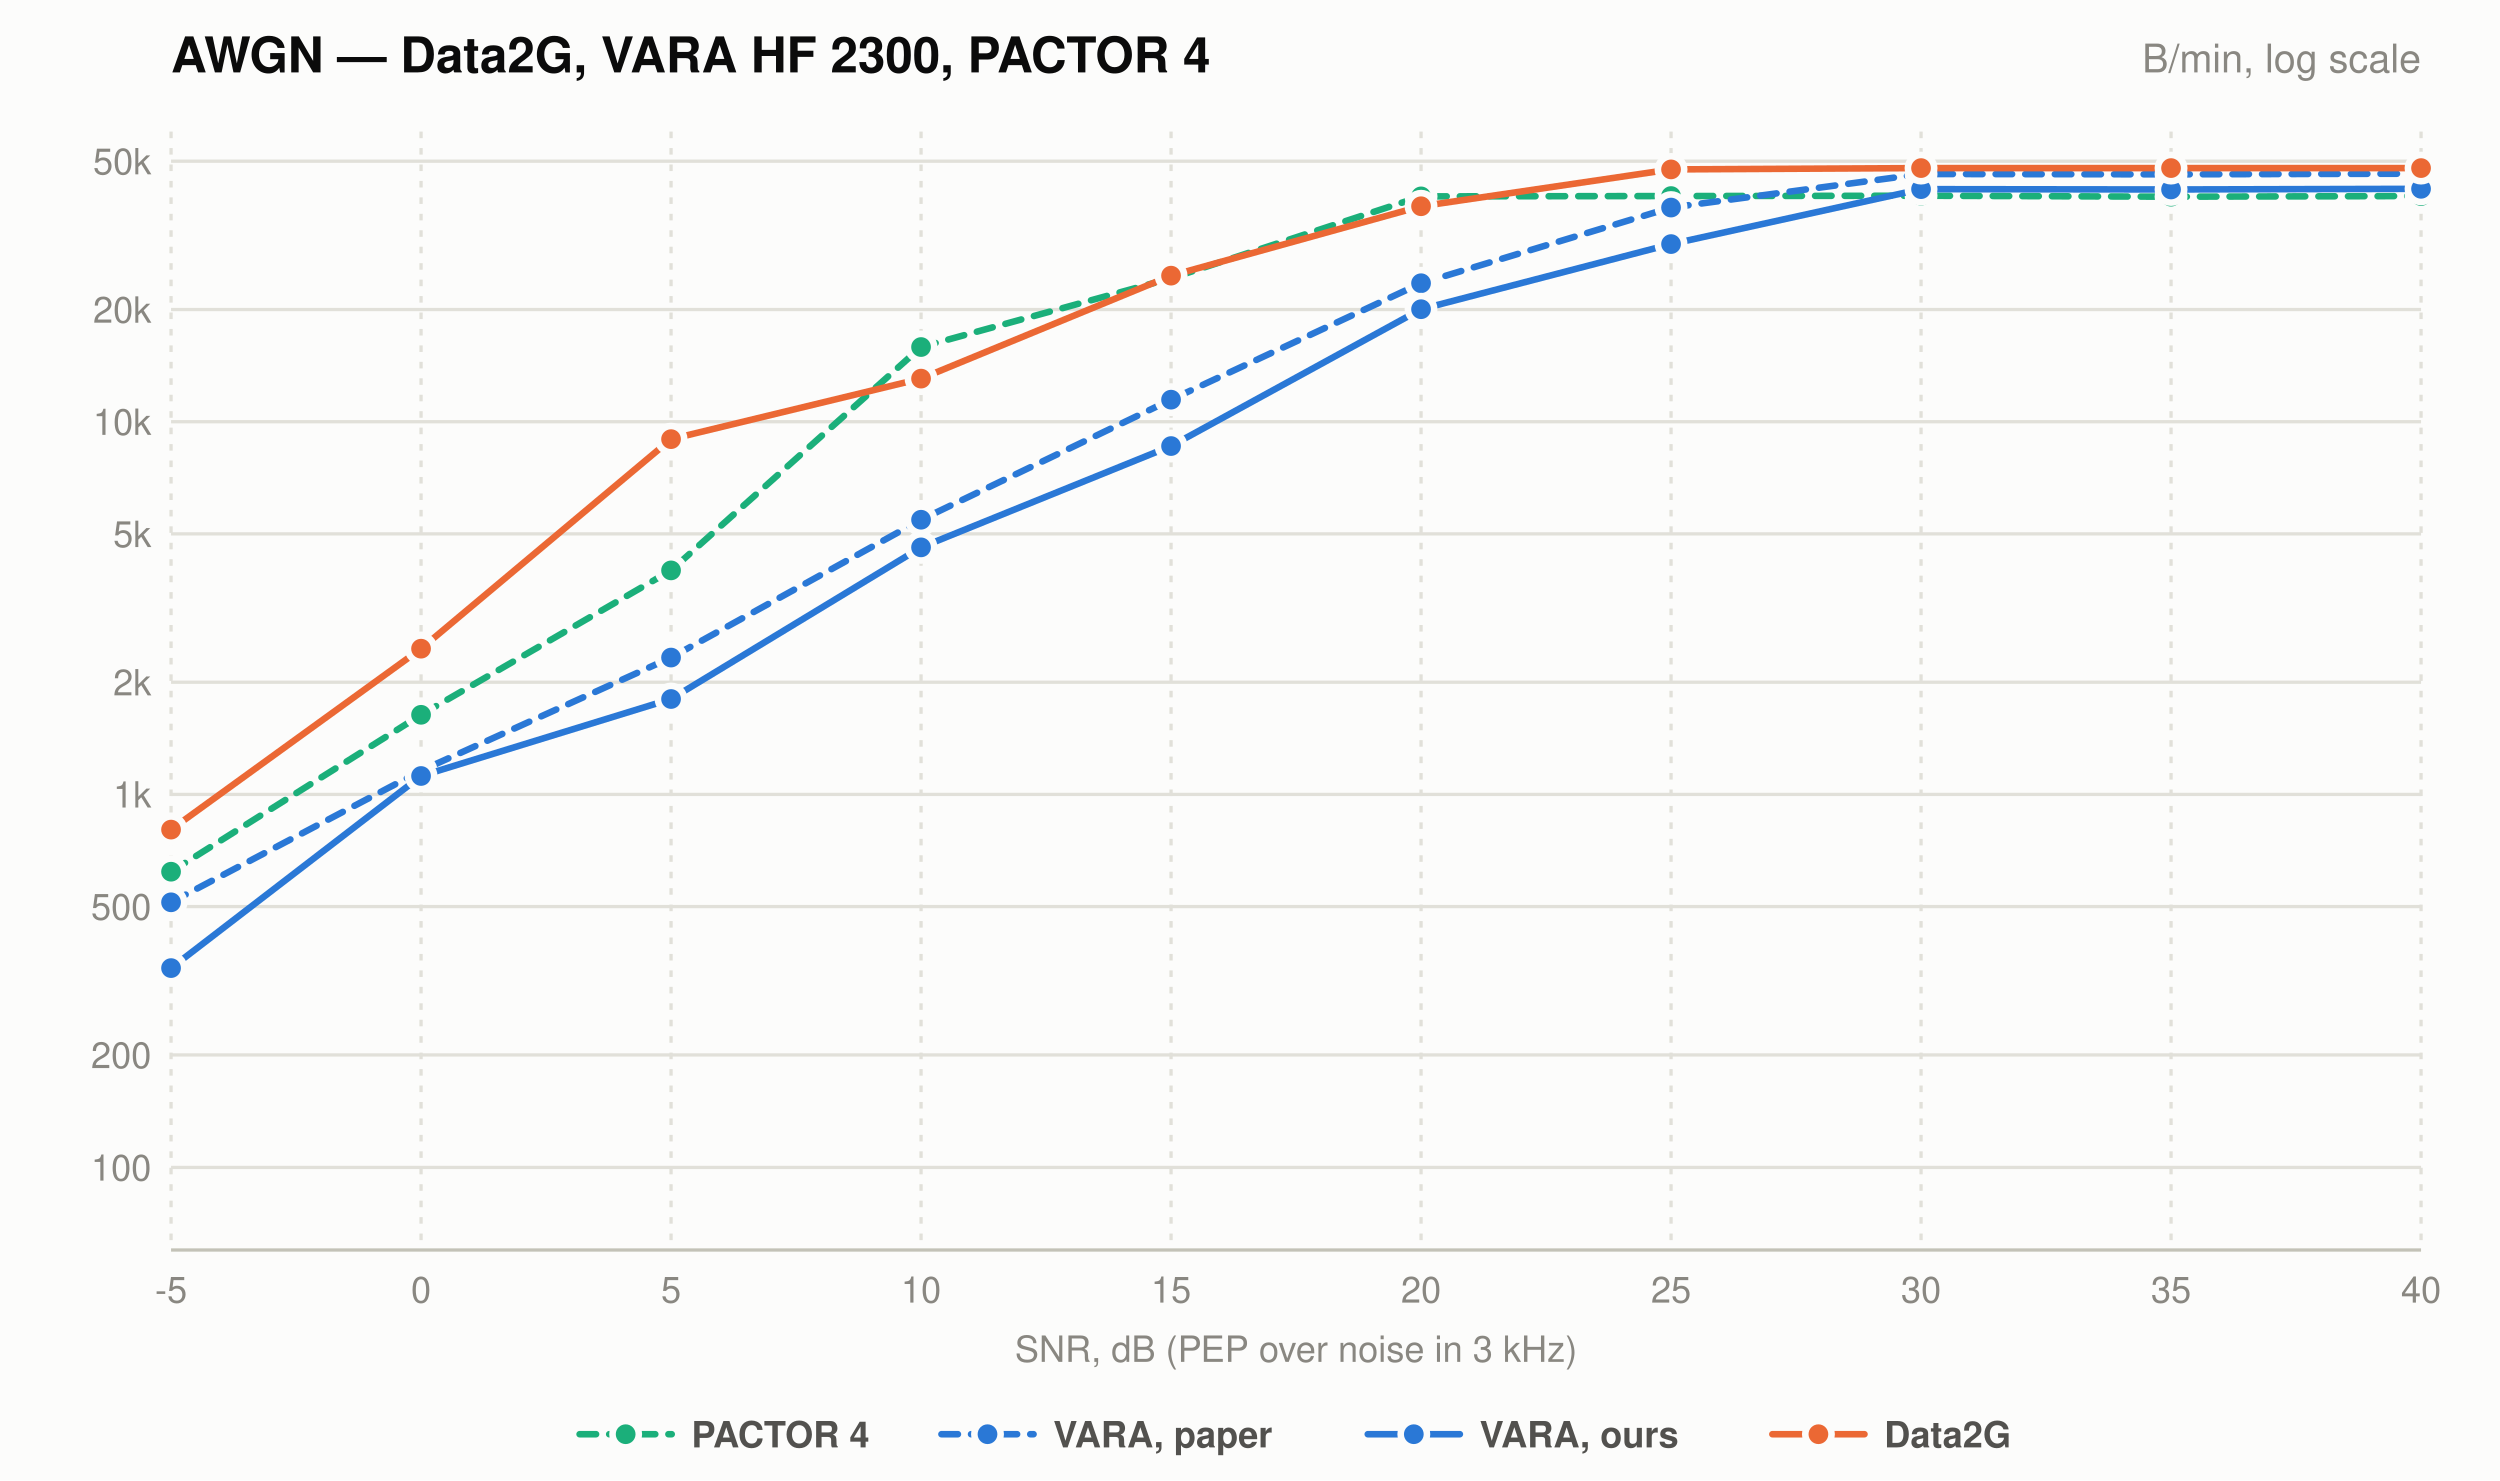
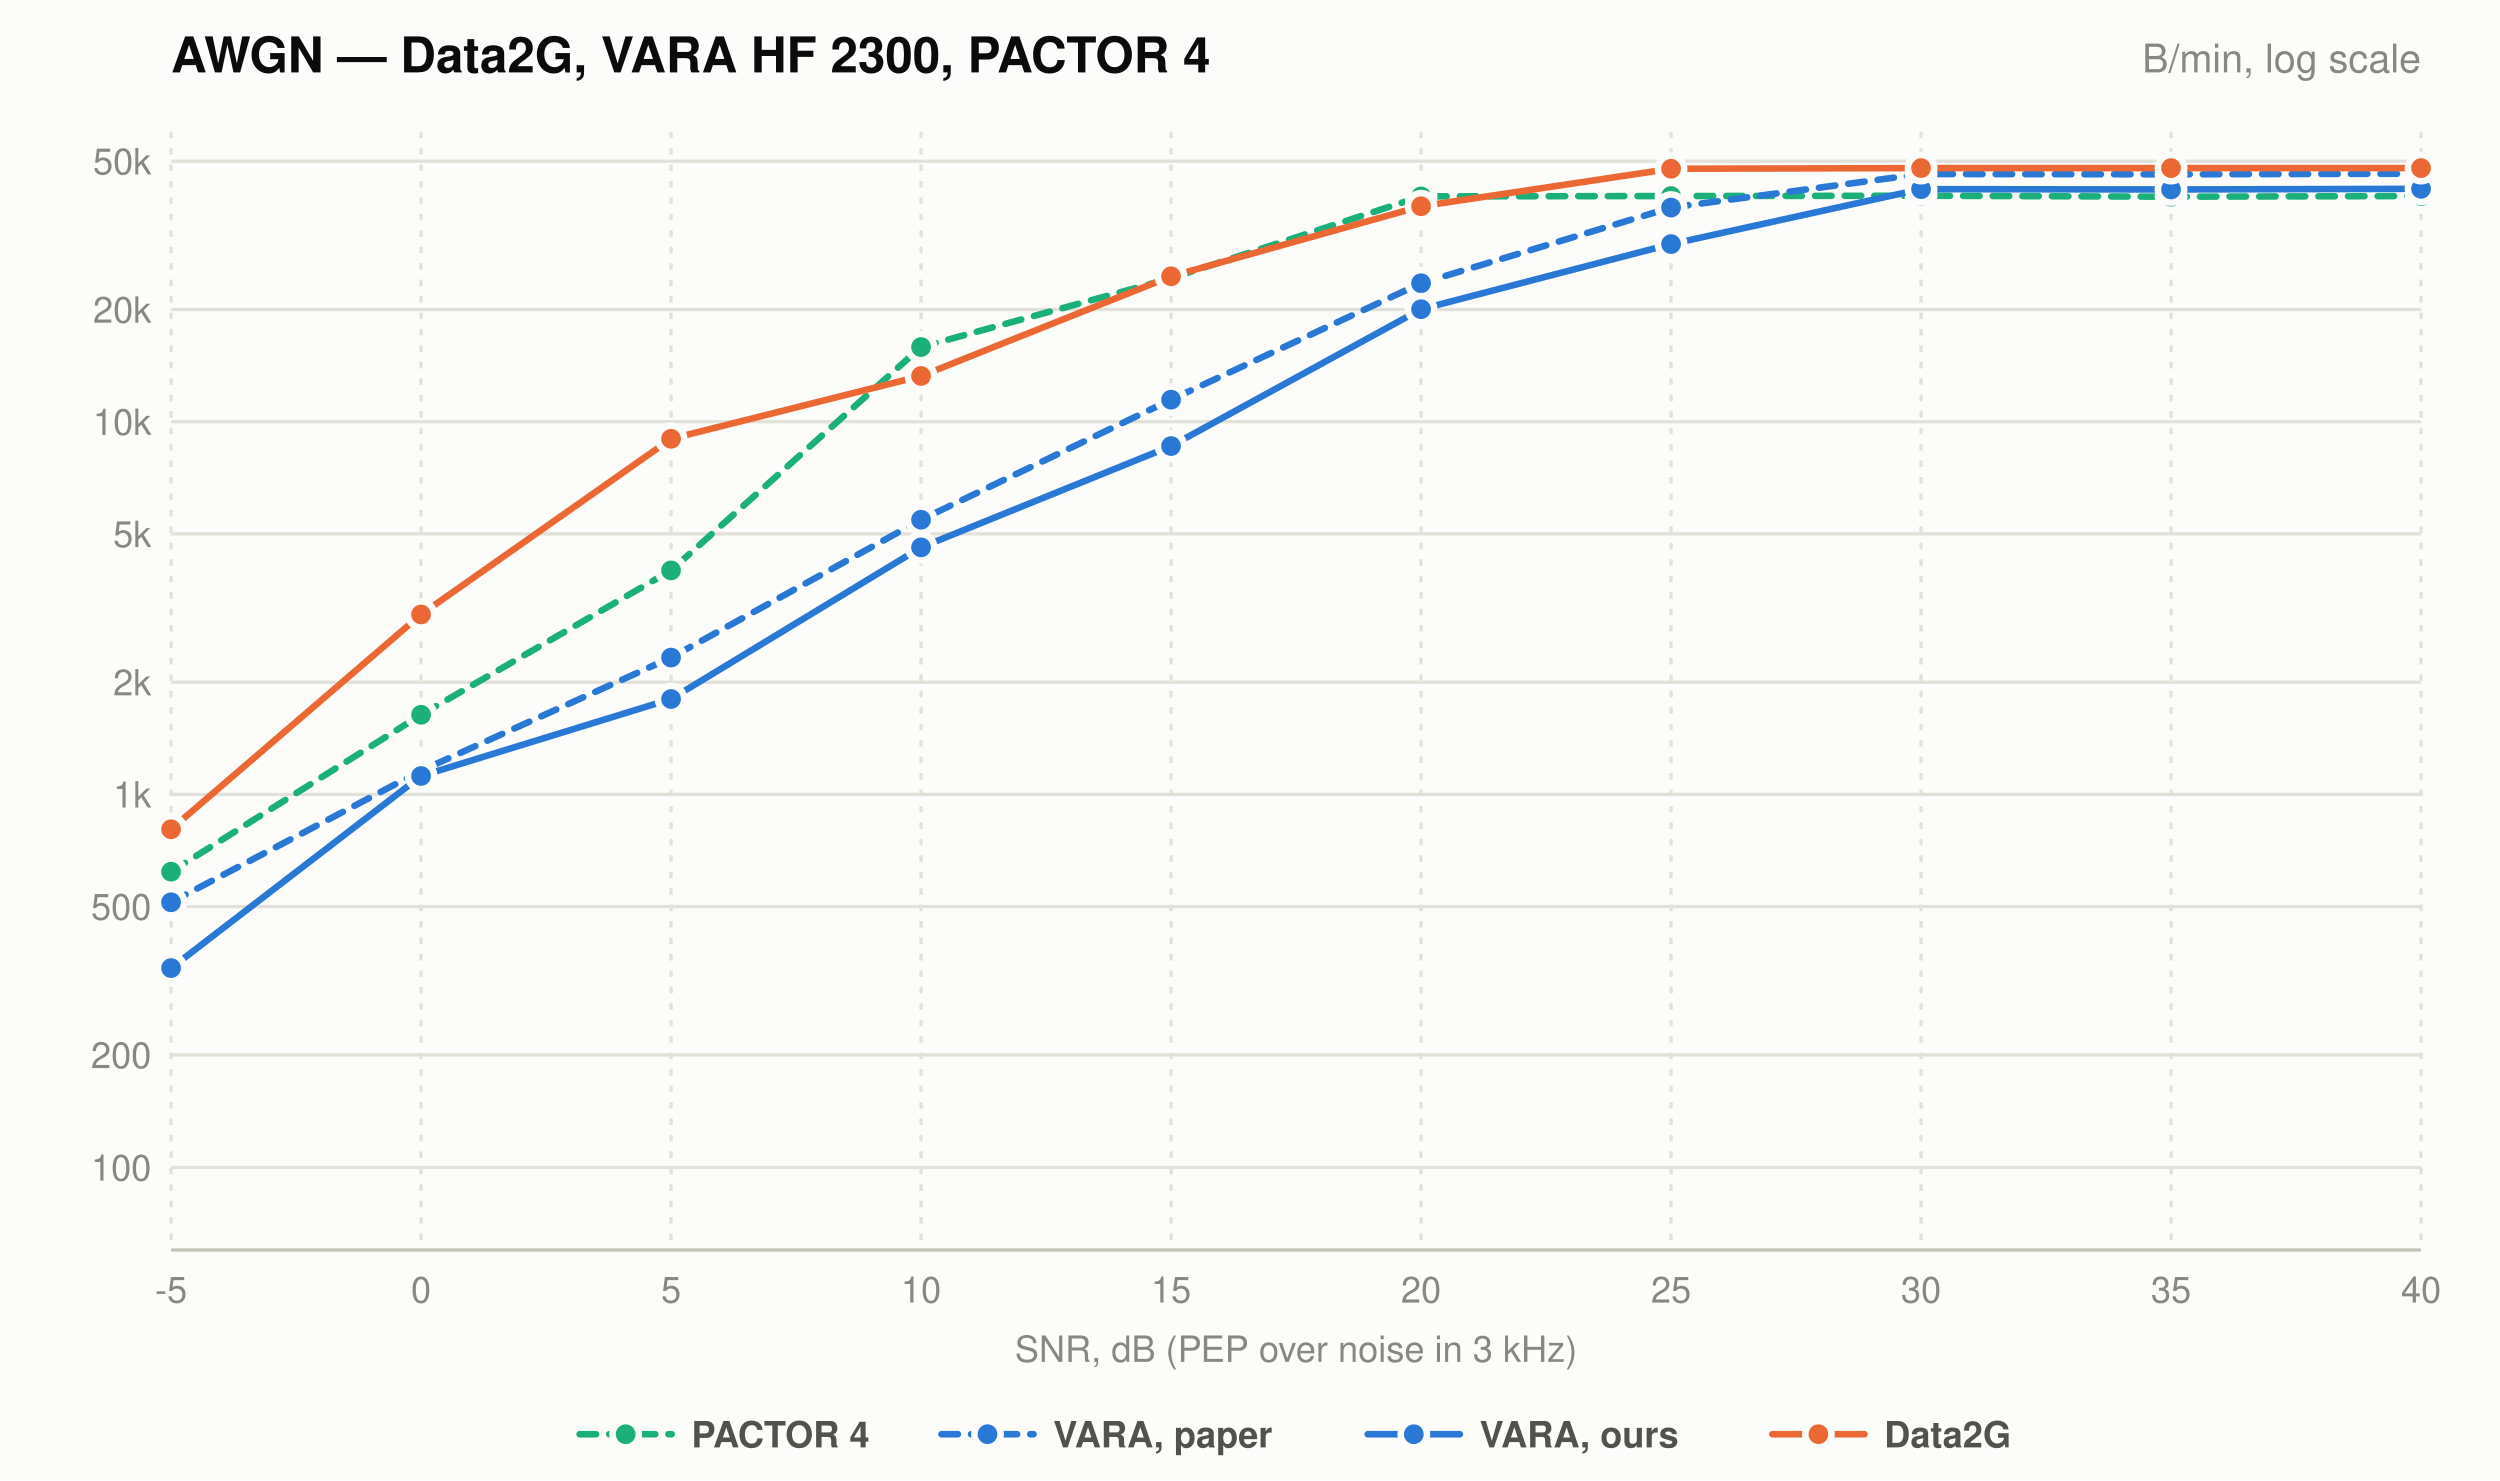
<svg xmlns="http://www.w3.org/2000/svg" viewBox="0 0 760 450" width="760" height="450" font-family="-apple-system, BlinkMacSystemFont, 'Segoe UI', Helvetica, Arial, sans-serif">
  <rect width="760" height="450" fill="#fcfcfb" />
  <text x="52" y="22" font-size="15" font-weight="600" fill="#0b0b0b">AWGN — Data2G, VARA HF 2300, PACTOR 4</text>
  <text x="736" y="22" font-size="12" fill="#898781" text-anchor="end">B/min, log scale</text>
  <line x1="52" x2="736" y1="354.9" y2="354.9" stroke="#e1e0d9" />
  <text x="46" y="358.9" font-size="11" fill="#898781" text-anchor="end">100</text>
  <line x1="52" x2="736" y1="320.7" y2="320.7" stroke="#e1e0d9" />
  <text x="46" y="324.7" font-size="11" fill="#898781" text-anchor="end">200</text>
  <line x1="52" x2="736" y1="275.6" y2="275.6" stroke="#e1e0d9" />
  <text x="46" y="279.6" font-size="11" fill="#898781" text-anchor="end">500</text>
  <line x1="52" x2="736" y1="241.5" y2="241.5" stroke="#e1e0d9" />
  <text x="46" y="245.5" font-size="11" fill="#898781" text-anchor="end">1k</text>
  <line x1="52" x2="736" y1="207.4" y2="207.4" stroke="#e1e0d9" />
  <text x="46" y="211.4" font-size="11" fill="#898781" text-anchor="end">2k</text>
  <line x1="52" x2="736" y1="162.3" y2="162.3" stroke="#e1e0d9" />
  <text x="46" y="166.3" font-size="11" fill="#898781" text-anchor="end">5k</text>
  <line x1="52" x2="736" y1="128.2" y2="128.2" stroke="#e1e0d9" />
  <text x="46" y="132.2" font-size="11" fill="#898781" text-anchor="end">10k</text>
  <line x1="52" x2="736" y1="94.1" y2="94.1" stroke="#e1e0d9" />
  <text x="46" y="98.1" font-size="11" fill="#898781" text-anchor="end">20k</text>
  <line x1="52" x2="736" y1="49.0" y2="49.0" stroke="#e1e0d9" />
  <text x="46" y="53.0" font-size="11" fill="#898781" text-anchor="end">50k</text>
  <line x1="52.0" x2="52.0" y1="40" y2="380" stroke="#e1e0d9" stroke-dasharray="2 3" />
  <text x="52.0" y="396" font-size="11" fill="#898781" text-anchor="middle">-5</text>
  <line x1="128.0" x2="128.0" y1="40" y2="380" stroke="#e1e0d9" stroke-dasharray="2 3" />
  <text x="128.0" y="396" font-size="11" fill="#898781" text-anchor="middle">0</text>
  <line x1="204.0" x2="204.0" y1="40" y2="380" stroke="#e1e0d9" stroke-dasharray="2 3" />
  <text x="204.0" y="396" font-size="11" fill="#898781" text-anchor="middle">5</text>
  <line x1="280.0" x2="280.0" y1="40" y2="380" stroke="#e1e0d9" stroke-dasharray="2 3" />
  <text x="280.0" y="396" font-size="11" fill="#898781" text-anchor="middle">10</text>
  <line x1="356.0" x2="356.0" y1="40" y2="380" stroke="#e1e0d9" stroke-dasharray="2 3" />
  <text x="356.0" y="396" font-size="11" fill="#898781" text-anchor="middle">15</text>
  <line x1="432.0" x2="432.0" y1="40" y2="380" stroke="#e1e0d9" stroke-dasharray="2 3" />
  <text x="432.0" y="396" font-size="11" fill="#898781" text-anchor="middle">20</text>
  <line x1="508.0" x2="508.0" y1="40" y2="380" stroke="#e1e0d9" stroke-dasharray="2 3" />
  <text x="508.0" y="396" font-size="11" fill="#898781" text-anchor="middle">25</text>
  <line x1="584.0" x2="584.0" y1="40" y2="380" stroke="#e1e0d9" stroke-dasharray="2 3" />
  <text x="584.0" y="396" font-size="11" fill="#898781" text-anchor="middle">30</text>
  <line x1="660.0" x2="660.0" y1="40" y2="380" stroke="#e1e0d9" stroke-dasharray="2 3" />
  <text x="660.0" y="396" font-size="11" fill="#898781" text-anchor="middle">35</text>
  <line x1="736.0" x2="736.0" y1="40" y2="380" stroke="#e1e0d9" stroke-dasharray="2 3" />
  <text x="736.0" y="396" font-size="11" fill="#898781" text-anchor="middle">40</text>
  <line x1="52" x2="736" y1="380" y2="380" stroke="#c3c2b7" />
  <text x="394.0" y="414" font-size="11" fill="#898781" text-anchor="middle">SNR, dB (PEP over noise in 3 kHz)</text>
  <path d="M52.0,265.0L128.0,217.3L204.0,173.4L280.0,105.5L356.0,84.6L432.0,59.7L508.0,59.6L584.0,59.5L660.0,59.8L736.0,59.6" fill="none" stroke="#1baf7a" stroke-width="2" stroke-linejoin="round" stroke-linecap="round" stroke-dasharray="5 4" />
  <circle cx="52.0" cy="265.0" r="4" fill="#1baf7a" stroke="#fcfcfb" stroke-width="2" />
  <circle cx="128.0" cy="217.3" r="4" fill="#1baf7a" stroke="#fcfcfb" stroke-width="2" />
  <circle cx="204.0" cy="173.4" r="4" fill="#1baf7a" stroke="#fcfcfb" stroke-width="2" />
  <circle cx="280.0" cy="105.5" r="4" fill="#1baf7a" stroke="#fcfcfb" stroke-width="2" />
  <circle cx="356.0" cy="84.6" r="4" fill="#1baf7a" stroke="#fcfcfb" stroke-width="2" />
  <circle cx="432.0" cy="59.7" r="4" fill="#1baf7a" stroke="#fcfcfb" stroke-width="2" />
  <circle cx="508.0" cy="59.6" r="4" fill="#1baf7a" stroke="#fcfcfb" stroke-width="2" />
  <circle cx="584.0" cy="59.5" r="4" fill="#1baf7a" stroke="#fcfcfb" stroke-width="2" />
  <circle cx="660.0" cy="59.8" r="4" fill="#1baf7a" stroke="#fcfcfb" stroke-width="2" />
  <circle cx="736.0" cy="59.6" r="4" fill="#1baf7a" stroke="#fcfcfb" stroke-width="2" />
  <path d="M52.0,274.3L128.0,234.3L204.0,199.9L280.0,158.0L356.0,121.5L432.0,86.1L508.0,63.1L584.0,52.9L660.0,53.0L736.0,52.8" fill="none" stroke="#2a78d6" stroke-width="2" stroke-linejoin="round" stroke-linecap="round" stroke-dasharray="5 4" />
  <circle cx="52.0" cy="274.3" r="4" fill="#2a78d6" stroke="#fcfcfb" stroke-width="2" />
  <circle cx="128.0" cy="234.3" r="4" fill="#2a78d6" stroke="#fcfcfb" stroke-width="2" />
  <circle cx="204.0" cy="199.9" r="4" fill="#2a78d6" stroke="#fcfcfb" stroke-width="2" />
  <circle cx="280.0" cy="158.0" r="4" fill="#2a78d6" stroke="#fcfcfb" stroke-width="2" />
  <circle cx="356.0" cy="121.5" r="4" fill="#2a78d6" stroke="#fcfcfb" stroke-width="2" />
  <circle cx="432.0" cy="86.1" r="4" fill="#2a78d6" stroke="#fcfcfb" stroke-width="2" />
  <circle cx="508.0" cy="63.1" r="4" fill="#2a78d6" stroke="#fcfcfb" stroke-width="2" />
  <circle cx="584.0" cy="52.9" r="4" fill="#2a78d6" stroke="#fcfcfb" stroke-width="2" />
  <circle cx="660.0" cy="53.0" r="4" fill="#2a78d6" stroke="#fcfcfb" stroke-width="2" />
  <circle cx="736.0" cy="52.8" r="4" fill="#2a78d6" stroke="#fcfcfb" stroke-width="2" />
  <path d="M52.0,294.3L128.0,235.9L204.0,212.5L280.0,166.4L356.0,135.6L432.0,94.0L508.0,74.2L584.0,57.5L660.0,57.6L736.0,57.4" fill="none" stroke="#2a78d6" stroke-width="2" stroke-linejoin="round" stroke-linecap="round" />
  <circle cx="52.0" cy="294.3" r="4" fill="#2a78d6" stroke="#fcfcfb" stroke-width="2" />
  <circle cx="128.0" cy="235.9" r="4" fill="#2a78d6" stroke="#fcfcfb" stroke-width="2" />
  <circle cx="204.0" cy="212.5" r="4" fill="#2a78d6" stroke="#fcfcfb" stroke-width="2" />
  <circle cx="280.0" cy="166.4" r="4" fill="#2a78d6" stroke="#fcfcfb" stroke-width="2" />
  <circle cx="356.0" cy="135.6" r="4" fill="#2a78d6" stroke="#fcfcfb" stroke-width="2" />
  <circle cx="432.0" cy="94.0" r="4" fill="#2a78d6" stroke="#fcfcfb" stroke-width="2" />
  <circle cx="508.0" cy="74.2" r="4" fill="#2a78d6" stroke="#fcfcfb" stroke-width="2" />
  <circle cx="584.0" cy="57.5" r="4" fill="#2a78d6" stroke="#fcfcfb" stroke-width="2" />
  <circle cx="660.0" cy="57.6" r="4" fill="#2a78d6" stroke="#fcfcfb" stroke-width="2" />
  <circle cx="736.0" cy="57.4" r="4" fill="#2a78d6" stroke="#fcfcfb" stroke-width="2" />
-   <path d="M52.0,252.2L128.0,197.2L204.0,133.5L280.0,115.1L356.0,83.8L432.0,62.7L508.0,51.5L584.0,51.1L660.0,51.1L736.0,51.1" fill="none" stroke="#eb6834" stroke-width="2" stroke-linejoin="round" stroke-linecap="round" />
-   <circle cx="52.0" cy="252.2" r="4" fill="#eb6834" stroke="#fcfcfb" stroke-width="2" />
-   <circle cx="128.0" cy="197.2" r="4" fill="#eb6834" stroke="#fcfcfb" stroke-width="2" />
-   <circle cx="204.0" cy="133.5" r="4" fill="#eb6834" stroke="#fcfcfb" stroke-width="2" />
-   <circle cx="280.0" cy="115.1" r="4" fill="#eb6834" stroke="#fcfcfb" stroke-width="2" />
-   <circle cx="356.0" cy="83.8" r="4" fill="#eb6834" stroke="#fcfcfb" stroke-width="2" />
+   <path d="M52.0,252.1L128.0,186.8L204.0,133.4L280.0,114.3L356.0,84.0L432.0,62.7L508.0,51.3L584.0,51.1L660.0,51.1L736.0,51.1" fill="none" stroke="#eb6834" stroke-width="2" stroke-linejoin="round" stroke-linecap="round" />
+   <circle cx="52.0" cy="252.1" r="4" fill="#eb6834" stroke="#fcfcfb" stroke-width="2" />
+   <circle cx="128.0" cy="186.8" r="4" fill="#eb6834" stroke="#fcfcfb" stroke-width="2" />
+   <circle cx="204.0" cy="133.4" r="4" fill="#eb6834" stroke="#fcfcfb" stroke-width="2" />
+   <circle cx="280.0" cy="114.3" r="4" fill="#eb6834" stroke="#fcfcfb" stroke-width="2" />
+   <circle cx="356.0" cy="84.0" r="4" fill="#eb6834" stroke="#fcfcfb" stroke-width="2" />
  <circle cx="432.0" cy="62.7" r="4" fill="#eb6834" stroke="#fcfcfb" stroke-width="2" />
-   <circle cx="508.0" cy="51.5" r="4" fill="#eb6834" stroke="#fcfcfb" stroke-width="2" />
+   <circle cx="508.0" cy="51.3" r="4" fill="#eb6834" stroke="#fcfcfb" stroke-width="2" />
  <circle cx="584.0" cy="51.1" r="4" fill="#eb6834" stroke="#fcfcfb" stroke-width="2" />
  <circle cx="660.0" cy="51.1" r="4" fill="#eb6834" stroke="#fcfcfb" stroke-width="2" />
  <circle cx="736.0" cy="51.1" r="4" fill="#eb6834" stroke="#fcfcfb" stroke-width="2" />
  <line x1="176.2" x2="204.2" y1="436" y2="436" stroke="#1baf7a" stroke-width="2" stroke-linecap="round" stroke-dasharray="5 4" />
  <circle cx="190.2" cy="436" r="4" fill="#1baf7a" stroke="#fcfcfb" stroke-width="2" />
  <text x="210.2" y="440" font-size="11" font-weight="600" fill="#52514e">PACTOR 4</text>
  <line x1="286.2" x2="314.2" y1="436" y2="436" stroke="#2a78d6" stroke-width="2" stroke-linecap="round" stroke-dasharray="5 4" />
  <circle cx="300.2" cy="436" r="4" fill="#2a78d6" stroke="#fcfcfb" stroke-width="2" />
  <text x="320.2" y="440" font-size="11" font-weight="600" fill="#52514e">VARA, paper</text>
  <line x1="415.8" x2="443.8" y1="436" y2="436" stroke="#2a78d6" stroke-width="2" stroke-linecap="round" />
  <circle cx="429.8" cy="436" r="4" fill="#2a78d6" stroke="#fcfcfb" stroke-width="2" />
  <text x="449.8" y="440" font-size="11" font-weight="600" fill="#52514e">VARA, ours</text>
  <line x1="538.8" x2="566.8" y1="436" y2="436" stroke="#eb6834" stroke-width="2" stroke-linecap="round" />
  <circle cx="552.8" cy="436" r="4" fill="#eb6834" stroke="#fcfcfb" stroke-width="2" />
  <text x="572.8" y="440" font-size="11" font-weight="600" fill="#52514e">Data2G</text>
</svg>
